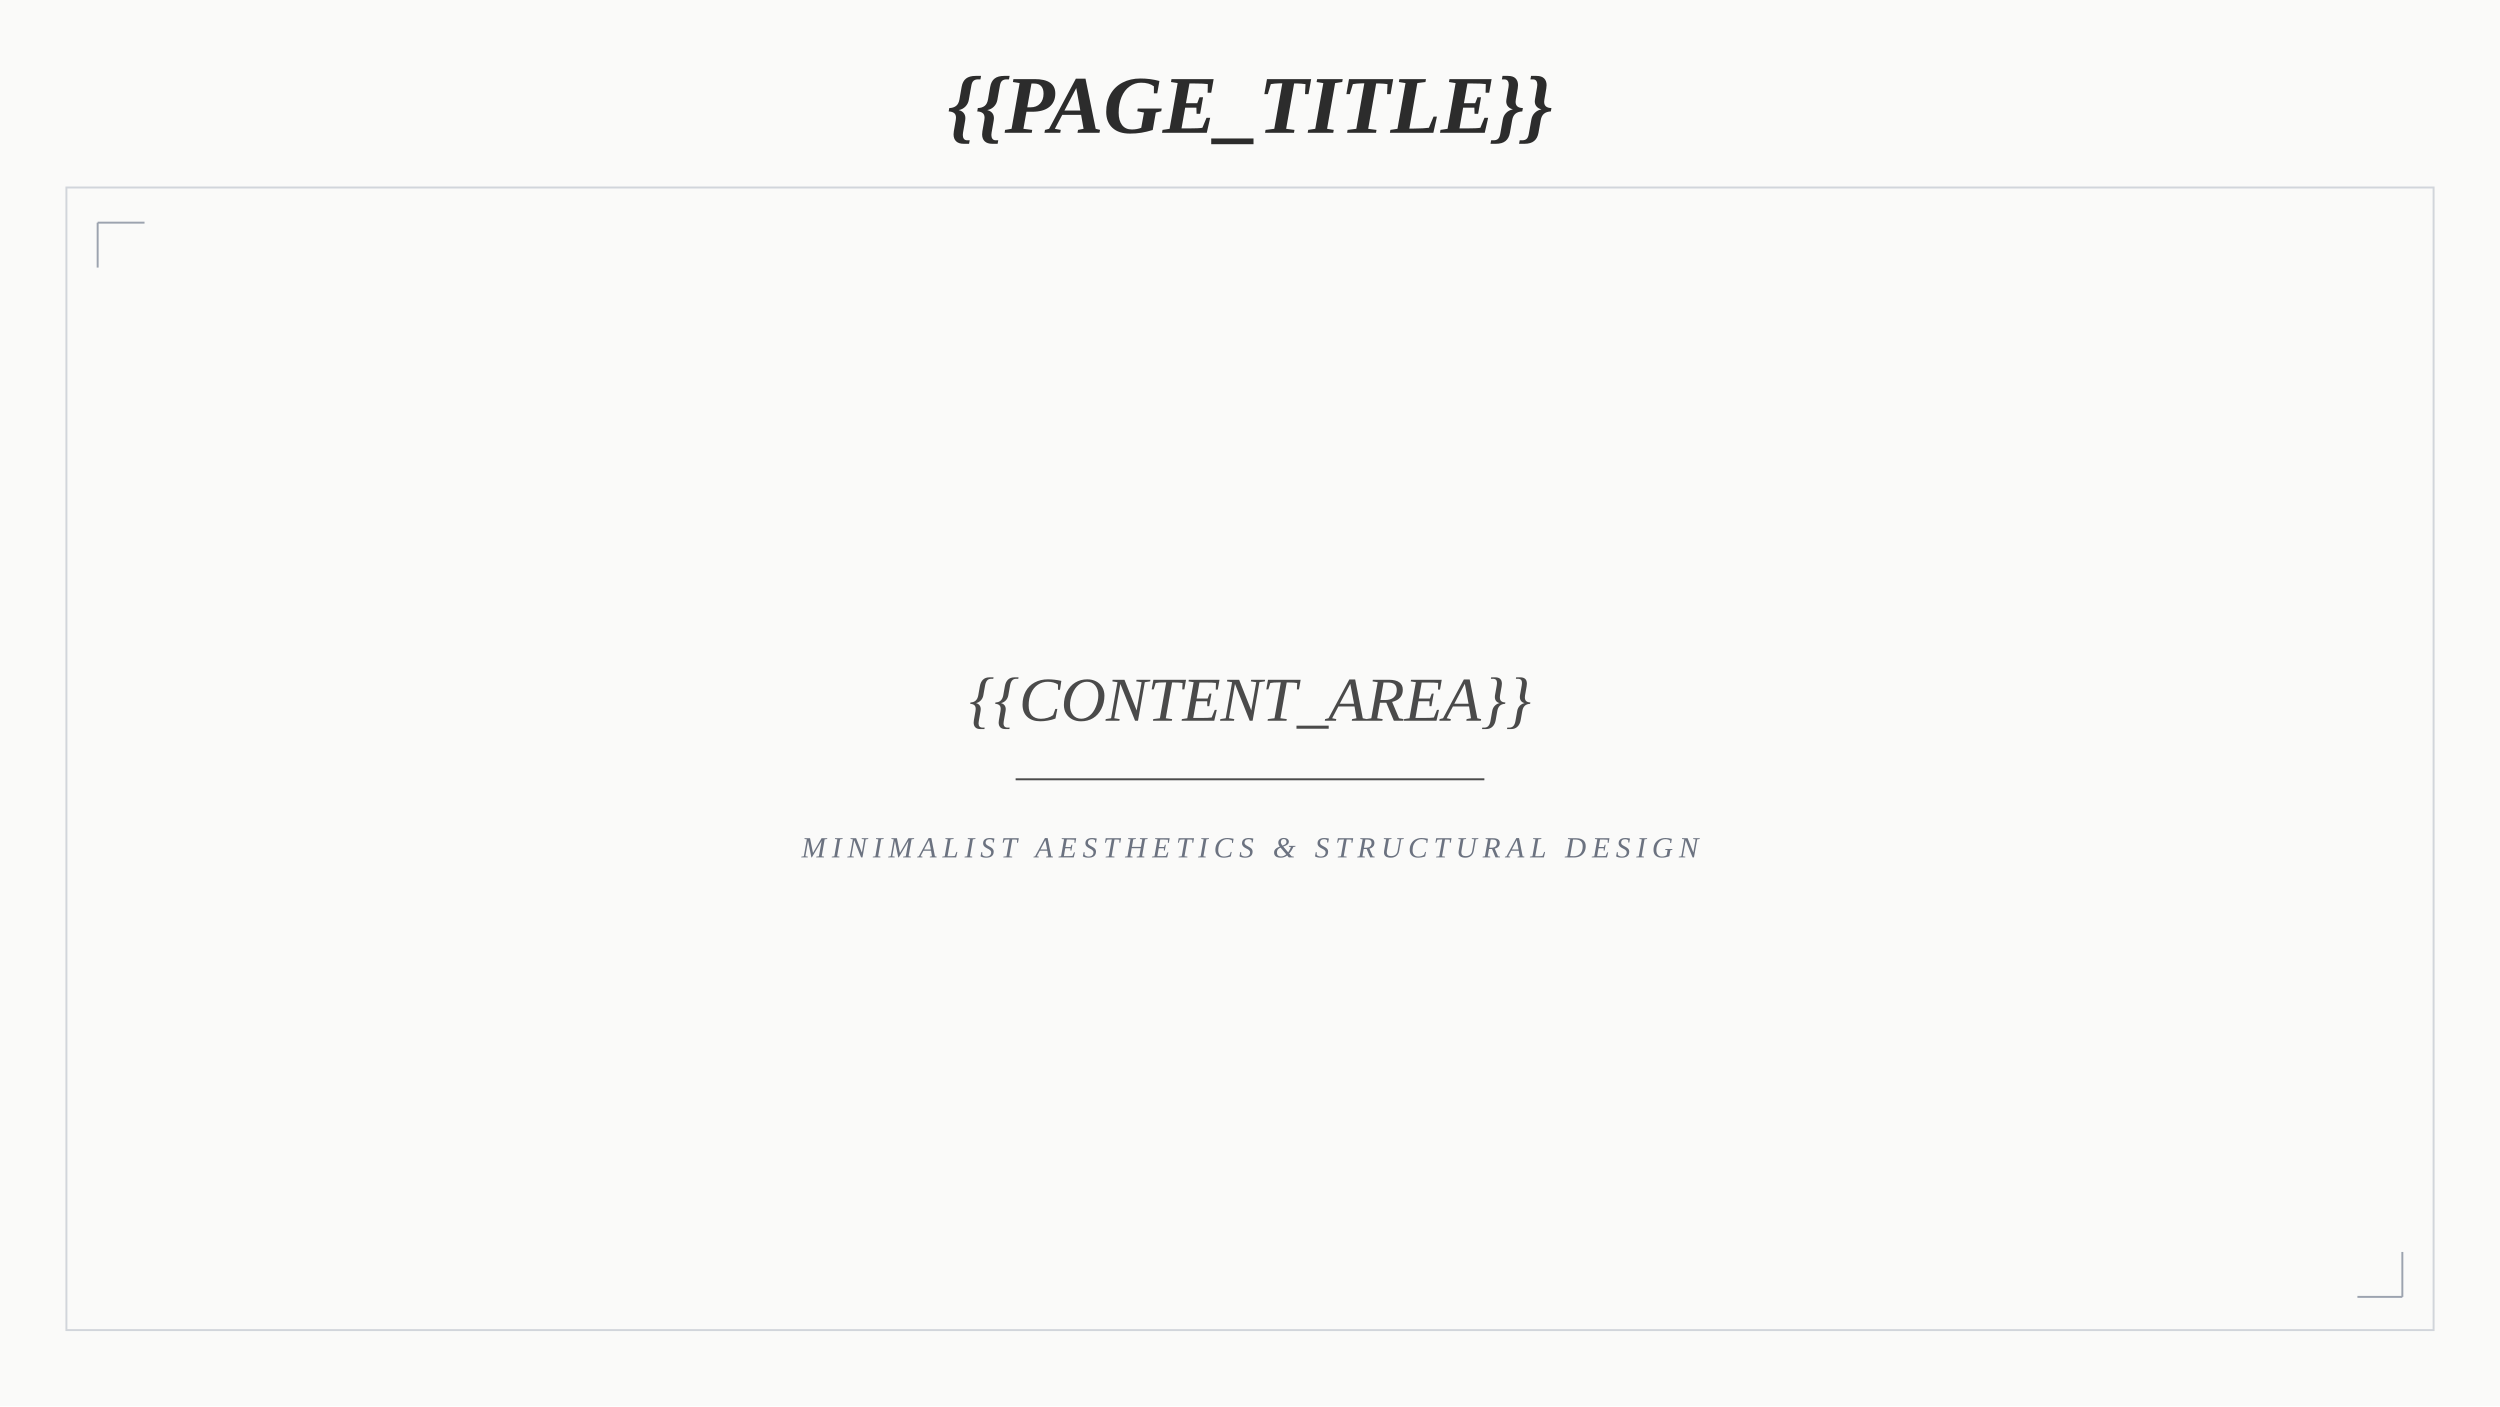
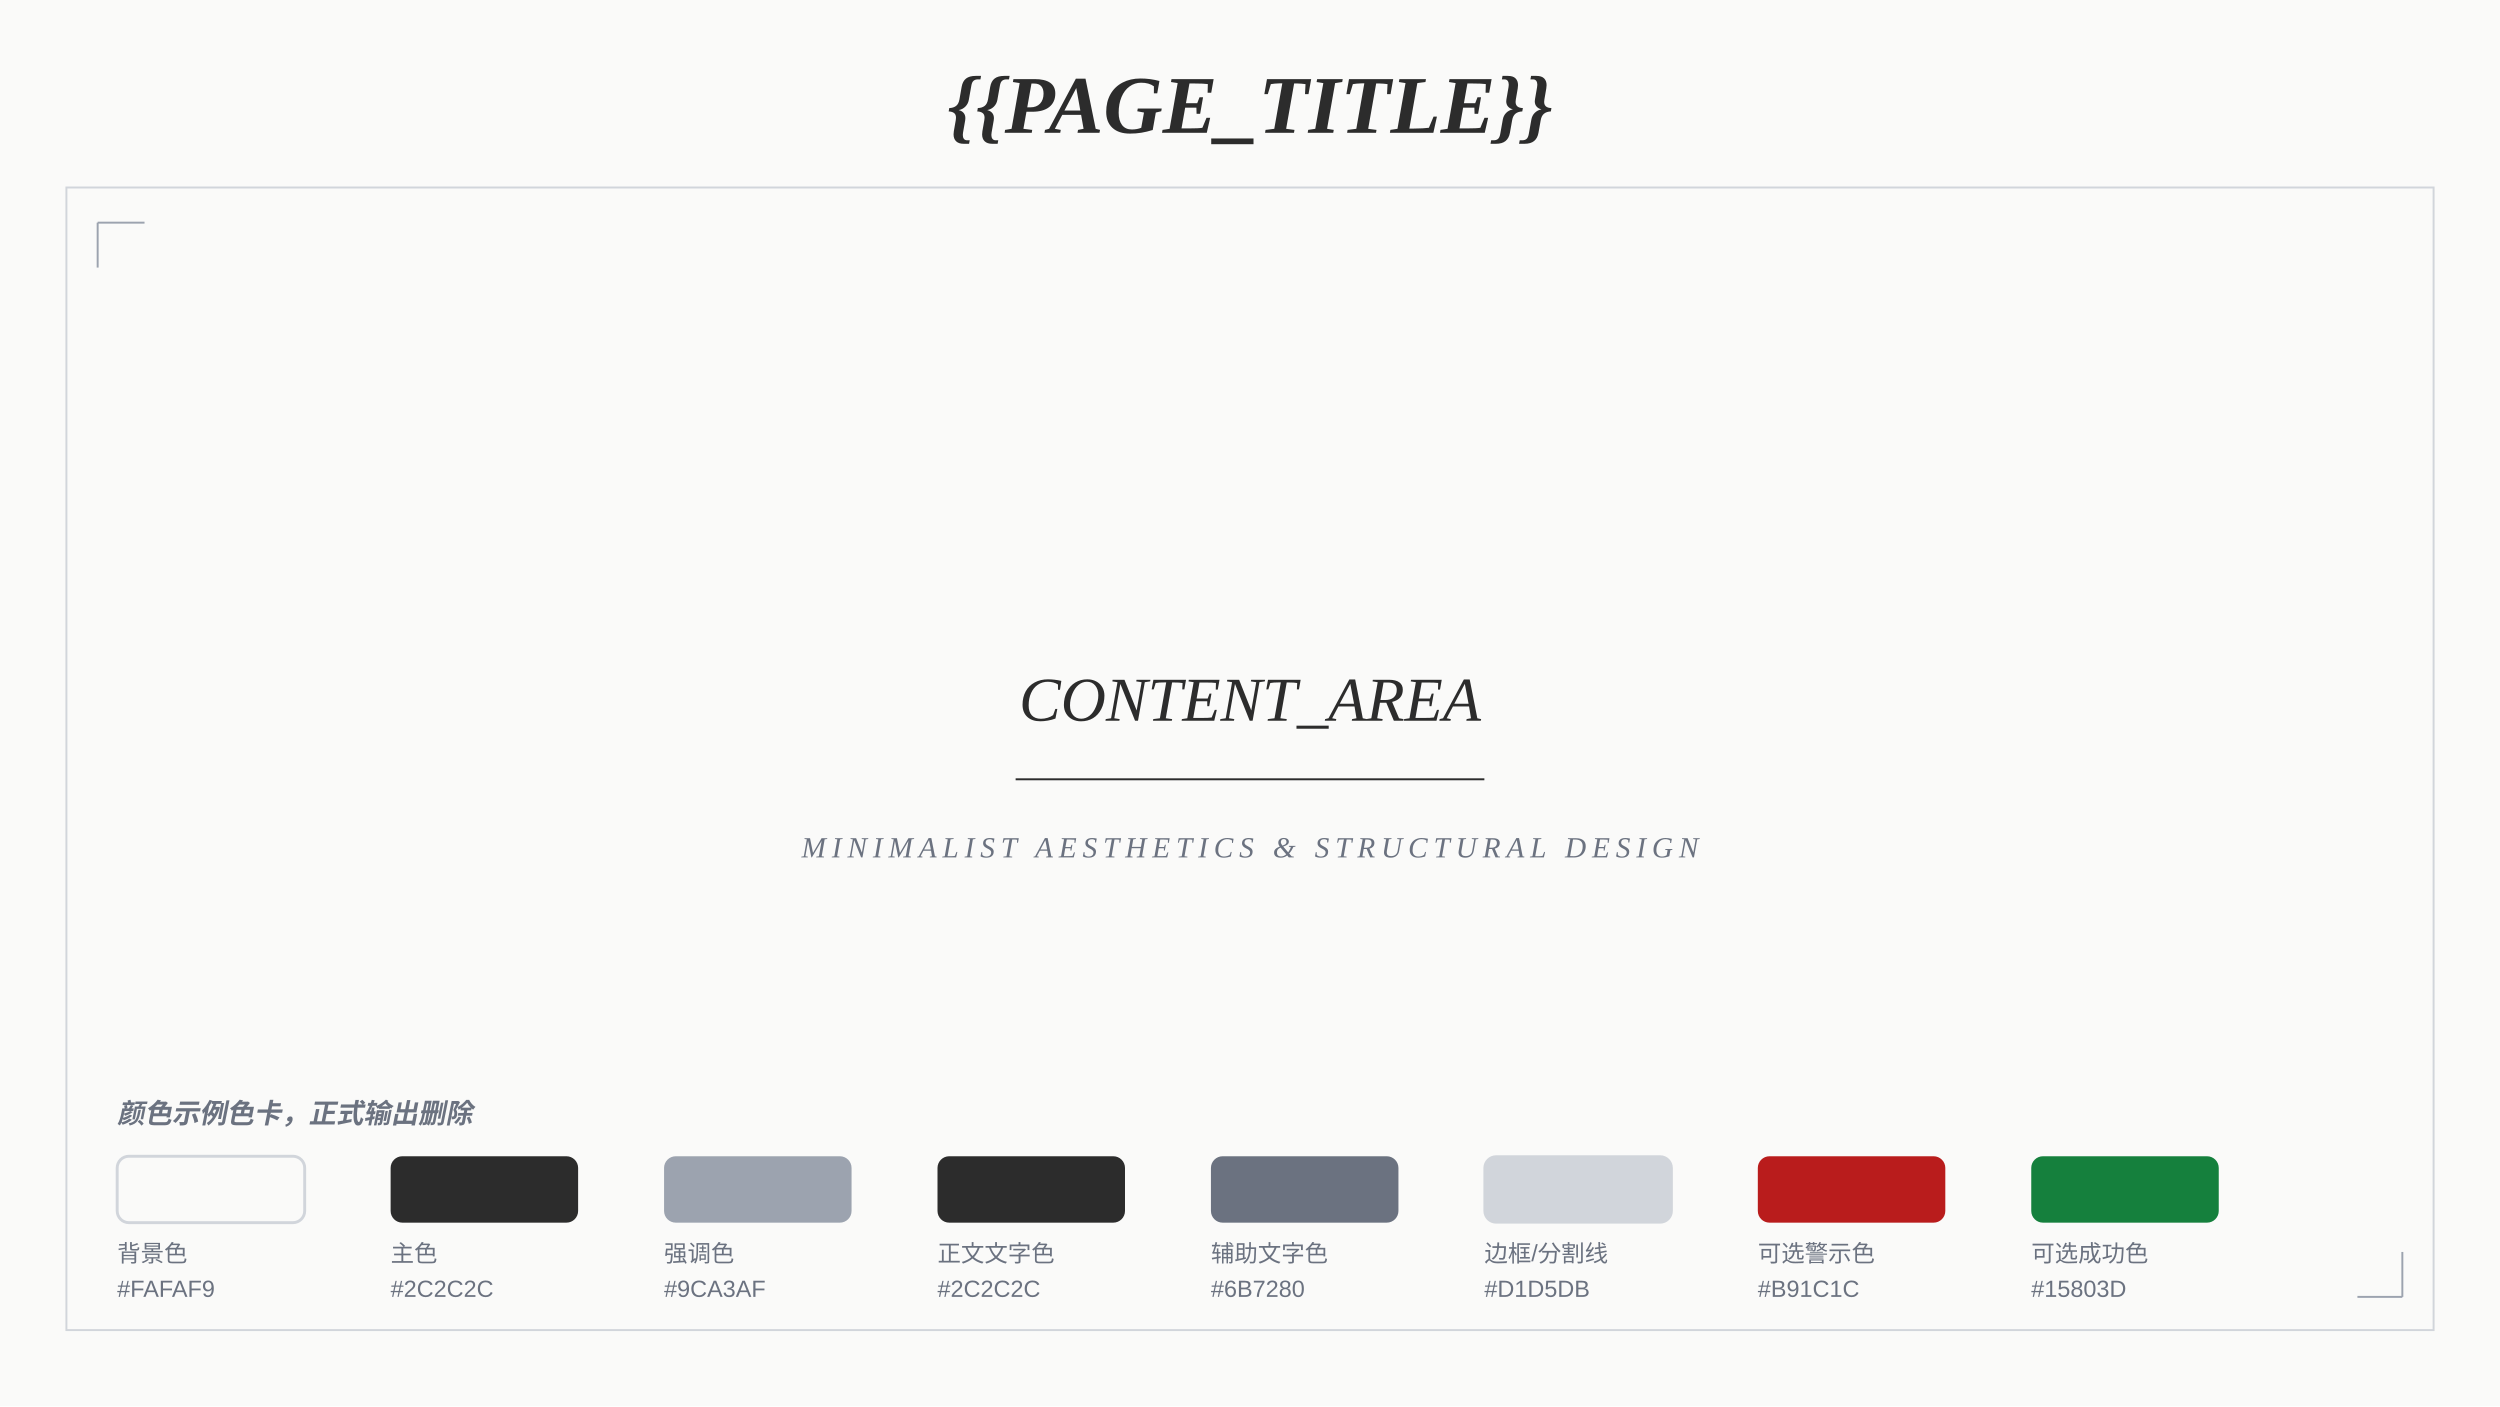
<svg xmlns="http://www.w3.org/2000/svg" width="1280" height="720" viewBox="0 0 1280 720">
-   <rect x="0" y="0" width="1280" height="720" fill="#FAFAF9" />
-   <text x="640" y="68" text-anchor="middle" font-family="Georgia, Times New Roman, Microsoft YaHei, serif" font-size="42" font-style="italic" font-weight="700" fill="#2C2C2C">{{PAGE_TITLE}}</text>
-   <rect x="34" y="96" width="1212" height="585" fill="none" stroke="#D1D5DB" stroke-width="1" />
-   <line x1="50" y1="114" x2="74" y2="114" stroke="#9CA3AF" stroke-width="1" />
-   <line x1="50" y1="114" x2="50" y2="137" stroke="#9CA3AF" stroke-width="1" />
-   <line x1="1230" y1="664" x2="1230" y2="641" stroke="#9CA3AF" stroke-width="1" />
-   <line x1="1230" y1="664" x2="1207" y2="664" stroke="#9CA3AF" stroke-width="1" />
-   <text x="640" y="369" text-anchor="middle" font-family="Georgia, Times New Roman, Microsoft YaHei, serif" font-size="32" font-style="italic" font-weight="400" fill="#4A4A4A">{{CONTENT_AREA}}</text>
-   <line x1="520" y1="399" x2="760" y2="399" stroke="#4A4A4A" stroke-width="1" />
-   <text x="640" y="439" text-anchor="middle" font-family="Georgia, Times New Roman, Arial, sans-serif" font-size="15" font-style="italic" font-weight="400" letter-spacing="3" fill="#6B7280">MINIMALIST AESTHETICS &amp; STRUCTURAL DESIGN</text>
+   <g id="background" data-description="固定背景，保留。">
+     <rect id="slide-background" x="0" y="0" width="1280" height="720" fill="#FAFAF9" />
+   </g>
+   <g id="header" data-description="内容页固定标题栏；只替换标题文字，不加额外标题装饰。">
+     <text id="page-title-text" data-description="标题固定样式：x=640 y=68 font-size=42 font-weight=700。" x="640" y="68" text-anchor="middle" font-family="Georgia, Times New Roman, Microsoft YaHei, serif" font-size="42" font-style="italic" font-weight="700" fill="#2C2C2C">{{PAGE_TITLE}}</text>
+   </g>
+   <g id="main-content-frame" data-description="主体装饰框，正式输出保留；内容布局在框内。">
+     <rect id="content-frame" x="34" y="96" width="1212" height="585" fill="none" stroke="#D1D5DB" stroke-width="1" />
+     <line x1="50" y1="114" x2="74" y2="114" stroke="#9CA3AF" stroke-width="1" />
+     <line x1="50" y1="114" x2="50" y2="137" stroke="#9CA3AF" stroke-width="1" />
+     <line x1="1230" y1="664" x2="1230" y2="641" stroke="#9CA3AF" stroke-width="1" />
+     <line x1="1230" y1="664" x2="1207" y2="664" stroke="#9CA3AF" stroke-width="1" />
+   </g>
+   <g id="main-content-safe-area" data-description="主体内容范围：x=60 y=120 width=1160 height=530。">
+   </g>
+   <g id="content-placeholder" data-description="占位提示，正式输出删除。">
+     <text id="content-placeholder-label" x="640" y="369" text-anchor="middle" font-family="Georgia, Times New Roman, Microsoft YaHei, serif" font-size="32" font-style="italic" font-weight="400" fill="#2C2C2C">CONTENT_AREA</text>
+     <line id="content-placeholder-line" x1="520" y1="399" x2="760" y2="399" stroke="#2C2C2C" stroke-width="1" />
+     <text id="content-placeholder-hint" x="640" y="439" text-anchor="middle" font-family="Georgia, Times New Roman, Arial, sans-serif" font-size="15" font-style="italic" font-weight="400" letter-spacing="3" fill="#6B7280">MINIMALIST AESTHETICS &amp; STRUCTURAL DESIGN</text>
+   </g>
+   <g id="palette-sample" data-description="颜色示例色卡，仅供模板预览，正式输出必须删除。">
+     <text x="60" y="575" font-family="Georgia, Times New Roman, Microsoft YaHei, serif" font-size="14" font-style="italic" font-weight="700" fill="#6B7280">颜色示例色卡，正式输出删除</text>
+     <g id="palette-background-color" data-description="背景色：#FAFAF9；使用要求：页面背景，仅用于整体底色或大面积留白区域。">
+       <rect x="60" y="592" width="96" height="34" rx="6" fill="#FAFAF9" stroke="#D1D5DB" stroke-width="1.5" />
+       <text x="60" y="646" font-family="Microsoft YaHei, Arial, sans-serif" font-size="12" fill="#6B7280">背景色</text>
+       <text x="60" y="664" font-family="Arial, sans-serif" font-size="12" fill="#6B7280">#FAFAF9</text>
+     </g>
+     <g id="palette-primary-color" data-description="主色：#2C2C2C；使用要求：用于页面标题、核心视觉元素、英文艺术风格主文字。">
+       <rect x="200" y="592" width="96" height="34" rx="6" fill="#2C2C2C" />
+       <text x="200" y="646" font-family="Microsoft YaHei, Arial, sans-serif" font-size="12" fill="#6B7280">主色</text>
+       <text x="200" y="664" font-family="Arial, sans-serif" font-size="12" fill="#6B7280">#2C2C2C</text>
+     </g>
+     <g id="palette-accent-color" data-description="强调色：#9CA3AF；使用要求：用于角标线、重点数据、局部强调，不应大面积使用。">
+       <rect x="340" y="592" width="96" height="34" rx="6" fill="#9CA3AF" />
+       <text x="340" y="646" font-family="Microsoft YaHei, Arial, sans-serif" font-size="12" fill="#6B7280">强调色</text>
+       <text x="340" y="664" font-family="Arial, sans-serif" font-size="12" fill="#6B7280">#9CA3AF</text>
+     </g>
+     <g id="palette-body-text-color" data-description="正文文字色：#2C2C2C；使用要求：用于主要正文、表格主文字、说明文字。">
+       <rect x="480" y="592" width="96" height="34" rx="6" fill="#2C2C2C" />
+       <text x="480" y="646" font-family="Microsoft YaHei, Arial, sans-serif" font-size="12" fill="#6B7280">正文文字色</text>
+       <text x="480" y="664" font-family="Arial, sans-serif" font-size="12" fill="#6B7280">#2C2C2C</text>
+     </g>
+     <g id="palette-muted-text-color" data-description="辅助文字色：#6B7280；使用要求：用于注释、说明、次级标签、弱化信息。">
+       <rect x="620" y="592" width="96" height="34" rx="6" fill="#6B7280" />
+       <text x="620" y="646" font-family="Microsoft YaHei, Arial, sans-serif" font-size="12" fill="#6B7280">辅助文字色</text>
+       <text x="620" y="664" font-family="Arial, sans-serif" font-size="12" fill="#6B7280">#6B7280</text>
+     </g>
+     <g id="palette-border-color" data-description="边框/分割线色：#D1D5DB；使用要求：用于边框、辅助线、分割线、艺术边框描边。">
+       <rect x="760" y="592" width="96" height="34" rx="6" fill="#D1D5DB" stroke="#D1D5DB" stroke-width="1" />
+       <text x="760" y="646" font-family="Microsoft YaHei, Arial, sans-serif" font-size="12" fill="#6B7280">边框/分割线</text>
+       <text x="760" y="664" font-family="Arial, sans-serif" font-size="12" fill="#6B7280">#D1D5DB</text>
+     </g>
+     <g id="palette-warning-color" data-description="可选警示色：#B91C1C；使用要求：仅在表达风险、问题、下降时使用。">
+       <rect x="900" y="592" width="96" height="34" rx="6" fill="#B91C1C" />
+       <text x="900" y="646" font-family="Microsoft YaHei, Arial, sans-serif" font-size="12" fill="#6B7280">可选警示色</text>
+       <text x="900" y="664" font-family="Arial, sans-serif" font-size="12" fill="#6B7280">#B91C1C</text>
+     </g>
+     <g id="palette-success-color" data-description="可选成功色：#15803D；使用要求：仅在表达增长、完成、正向结果时使用。">
+       <rect x="1040" y="592" width="96" height="34" rx="6" fill="#15803D" />
+       <text x="1040" y="646" font-family="Microsoft YaHei, Arial, sans-serif" font-size="12" fill="#6B7280">可选成功色</text>
+       <text x="1040" y="664" font-family="Arial, sans-serif" font-size="12" fill="#6B7280">#15803D</text>
+     </g>
+   </g>
</svg>
